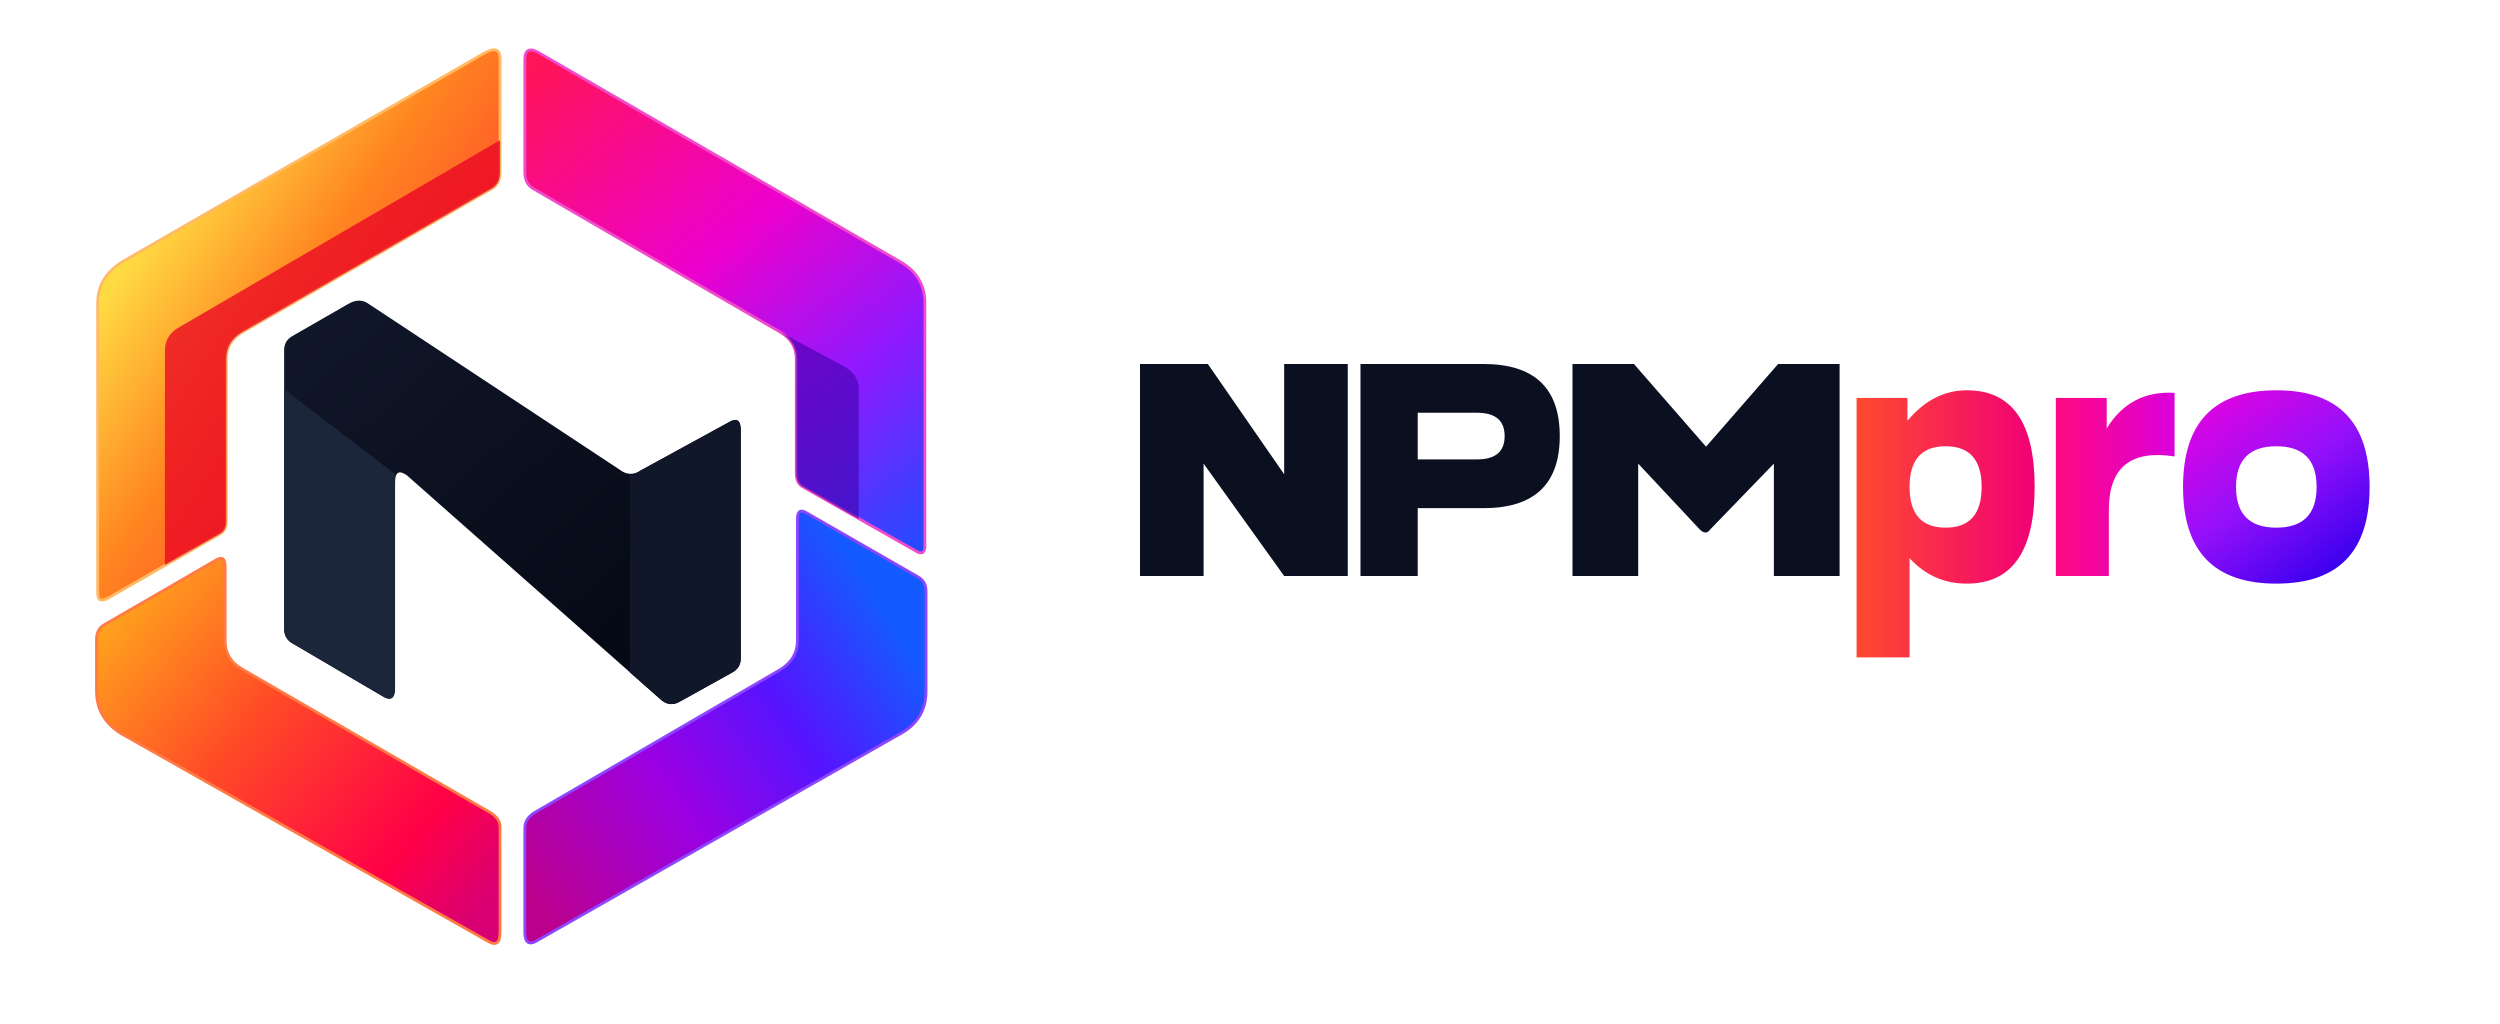
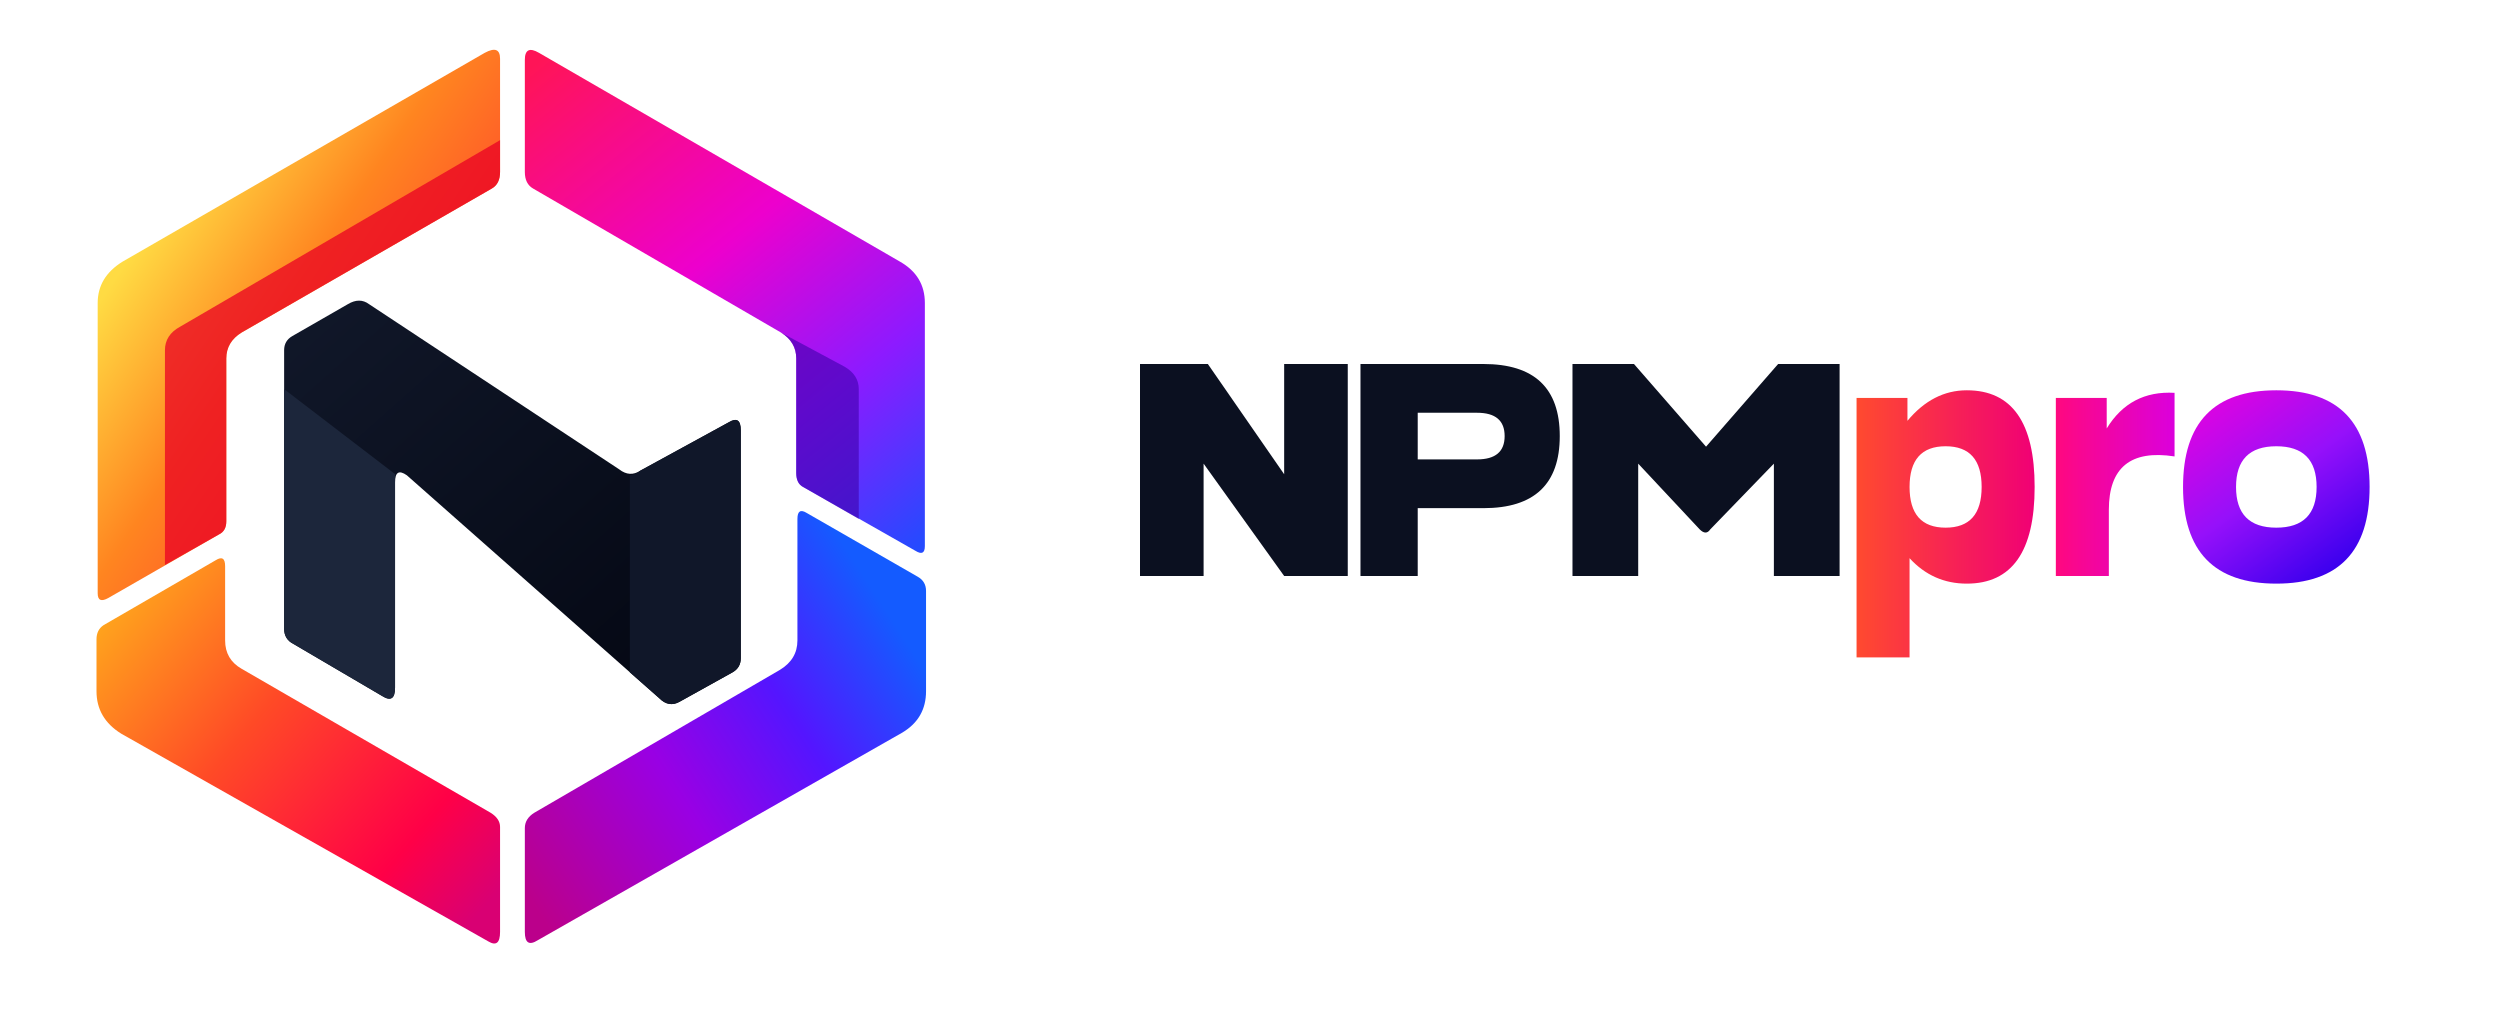
<svg xmlns="http://www.w3.org/2000/svg" viewBox="0 0 1250 512" role="img" aria-labelledby="title">
  <defs>
    <linearGradient id="warm" gradientUnits="userSpaceOnUse" x1="290" y1="330" x2="600" y2="540">
      <stop stop-color="#FFDB43" />
      <stop offset=".35" stop-color="#FF8520" />
      <stop offset="1" stop-color="#FF1636" />
    </linearGradient>
    <linearGradient id="cool" gradientUnits="userSpaceOnUse" x1="650" y1="145" x2="980" y2="550">
      <stop stop-color="#FF1457" />
      <stop offset=".42" stop-color="#ED00CD" />
      <stop offset=".72" stop-color="#8D1AFF" />
      <stop offset="1" stop-color="#254AFF" />
    </linearGradient>
    <linearGradient id="bottom" gradientUnits="userSpaceOnUse" x1="290" y1="585" x2="610" y2="855">
      <stop stop-color="#FFAC1C" />
      <stop offset=".4" stop-color="#FF4A26" />
      <stop offset=".8" stop-color="#FF0047" />
      <stop offset="1" stop-color="#D90073" />
    </linearGradient>
    <linearGradient id="lowercool" gradientUnits="userSpaceOnUse" x1="645" y1="860" x2="970" y2="650">
      <stop stop-color="#BB008B" />
      <stop offset=".4" stop-color="#9900E4" />
      <stop offset=".7" stop-color="#5415FF" />
      <stop offset="1" stop-color="#145BFF" />
    </linearGradient>
    <linearGradient id="silver" x1=".2" y1="0" x2=".7" y2="1">
      <stop stop-color="#FFFFFF" />
      <stop offset=".48" stop-color="#F6F7FC" />
      <stop offset="1" stop-color="#AAB7E4" />
    </linearGradient>
    <linearGradient id="leg" x2="1" y2=".4">
      <stop stop-color="#E5E7F4" />
      <stop offset=".55" stop-color="#C3C9E1" />
      <stop offset="1" stop-color="#D8DEF0" />
    </linearGradient>
    <linearGradient id="ink" x2="1" y2="1">
      <stop stop-color="#11182A" />
      <stop offset="1" stop-color="#030611" />
    </linearGradient>
    <linearGradient id="p">
      <stop stop-color="#FF4A2F" />
      <stop offset="1" stop-color="#F00075" />
    </linearGradient>
    <linearGradient id="r">
      <stop stop-color="#FF087F" />
      <stop offset="1" stop-color="#DB00DC" />
    </linearGradient>
    <linearGradient id="o" x2=".7" y2="1">
      <stop stop-color="#EE00DB" />
      <stop offset=".55" stop-color="#9610FA" />
      <stop offset="1" stop-color="#3C00EE" />
    </linearGradient>
  </defs>
  <g transform="translate(-114 -55) scale(.59)">
-     <path fill="url(#warm)" stroke="#FFBA65" stroke-width="2.4" stroke-linejoin="round" d="M617 143Q617 131 604 138L297 315Q276 328 276 350V596Q276 605 285 600L379 546Q385 543 385 535V397Q385 383 398 375L610 253Q617 249 617 239Z" />
-     <path fill="url(#cool)" stroke="#F04BCB" stroke-width="2.4" stroke-linejoin="round" d="M638 144Q638 131 650 138L956 315Q977 327 977 350V556Q977 565 969 560L874 506Q868 503 868 494V397Q868 383 855 375L645 253Q638 249 638 239Z" />
-     <path fill="url(#bottom)" stroke="#FF7A44" stroke-width="2.4" stroke-linejoin="round" d="M384 573Q384 563 376 568L281 623Q275 627 275 635V679Q275 702 296 715L607 891Q617 897 617 883V794Q617 787 609 782L398 660Q384 652 384 636Z" />
-     <path fill="url(#lowercool)" stroke="#8D46FF" stroke-width="2.4" stroke-linejoin="round" d="M869 533Q869 523 877 528L971 582Q978 586 978 594V679Q978 702 958 714L649 890Q638 897 638 883V795Q638 787 646 782L854 661Q869 652 869 636Z" />
+     <path fill="url(#warm)" d="M617 143Q617 131 604 138L297 315Q276 328 276 350V596Q276 605 285 600L379 546Q385 543 385 535V397Q385 383 398 375L610 253Q617 249 617 239Z" />
+     <path fill="url(#cool)" d="M638 144Q638 131 650 138L956 315Q977 327 977 350V556Q977 565 969 560L874 506Q868 503 868 494V397Q868 383 855 375L645 253Q638 249 638 239Z" />
+     <path fill="url(#bottom)" d="M384 573Q384 563 376 568L281 623Q275 627 275 635V679Q275 702 296 715L607 891Q617 897 617 883V794Q617 787 609 782L398 660Q384 652 384 636Z" />
+     <path fill="url(#lowercool)" d="M869 533Q869 523 877 528L971 582Q978 586 978 594V679Q978 702 958 714L649 890Q638 897 638 883V795Q638 787 646 782L854 661Q869 652 869 636Z" />
    <path fill="#E90023" opacity=".75" d="M617 212V239Q617 249 610 253L398 375Q385 383 385 397V535Q385 543 379 546L333 572V390Q333 377 346 370Z" />
    <path fill="#4100AD" opacity=".62" d="M855 375Q868 383 868 397V494Q868 503 874 506L921 533V423Q921 411 909 404Z" />
    <path fill="url(#ink)" d="M434 390Q434 382 441 378L488 351Q498 345 506 351L718 491Q727 498 736 492L811 451Q821 445 821 458V651Q821 659 814 663L769 688Q760 693 752 685L538 496Q528 489 528 502V676Q528 690 517 683L442 639Q434 635 434 626Z" />
    <path fill="#1C263B" d="M434 423 528 495V676Q528 690 517 683L442 639Q434 635 434 626Z" />
    <path fill="#101729" d="M727 496Q731 496 736 492L811 451Q821 445 821 458V651Q821 659 814 663L769 688Q760 693 752 685L727 663Z" />
  </g>
  <g transform="translate(570 182) scale(1.06)">
    <path transform="translate(0 0) scale(1 1)" fill-rule="evenodd" fill="#0B1020" d="M0 100V0H32L68 52V0H98V100H68L30 47V100Z" />
    <path transform="translate(104 0) scale(1 1)" fill-rule="evenodd" fill="#0B1020" d="M0 100V0H58Q94 0 94 34Q94 68 58 68H27V100ZM27 23V45H55Q68 45 68 34Q68 23 55 23Z" />
    <path transform="translate(204 0) scale(1 1)" fill-rule="evenodd" fill="#0B1020" d="M0 100V0H29L63 39 97 0H126V100H95V47L65 78Q63 81 60 78L31 47V100Z" />
    <path transform="translate(338 -20) scale(1 1.2)" fill-rule="evenodd" fill="url(#p)" d="M0 132V30H24V39Q36 27 52 27Q84 27 84 65Q84 103 52 103Q36 103 25 93V132ZM25 65Q25 81 42 81Q59 81 59 65Q59 49 42 49Q25 49 25 65Z" />
    <path transform="translate(432 -20) scale(1 1.2)" fill-rule="evenodd" fill="url(#r)" d="M0 100V30H24V42Q35 27 56 28V53Q25 49 25 74V100Z" />
    <path transform="translate(492 -20) scale(1 1.2)" fill-rule="evenodd" fill="url(#o)" d="M44 27Q88 27 88 65Q88 103 44 103Q0 103 0 65Q0 27 44 27ZM44 49Q25 49 25 65Q25 81 44 81Q63 81 63 65Q63 49 44 49Z" />
  </g>
</svg>
